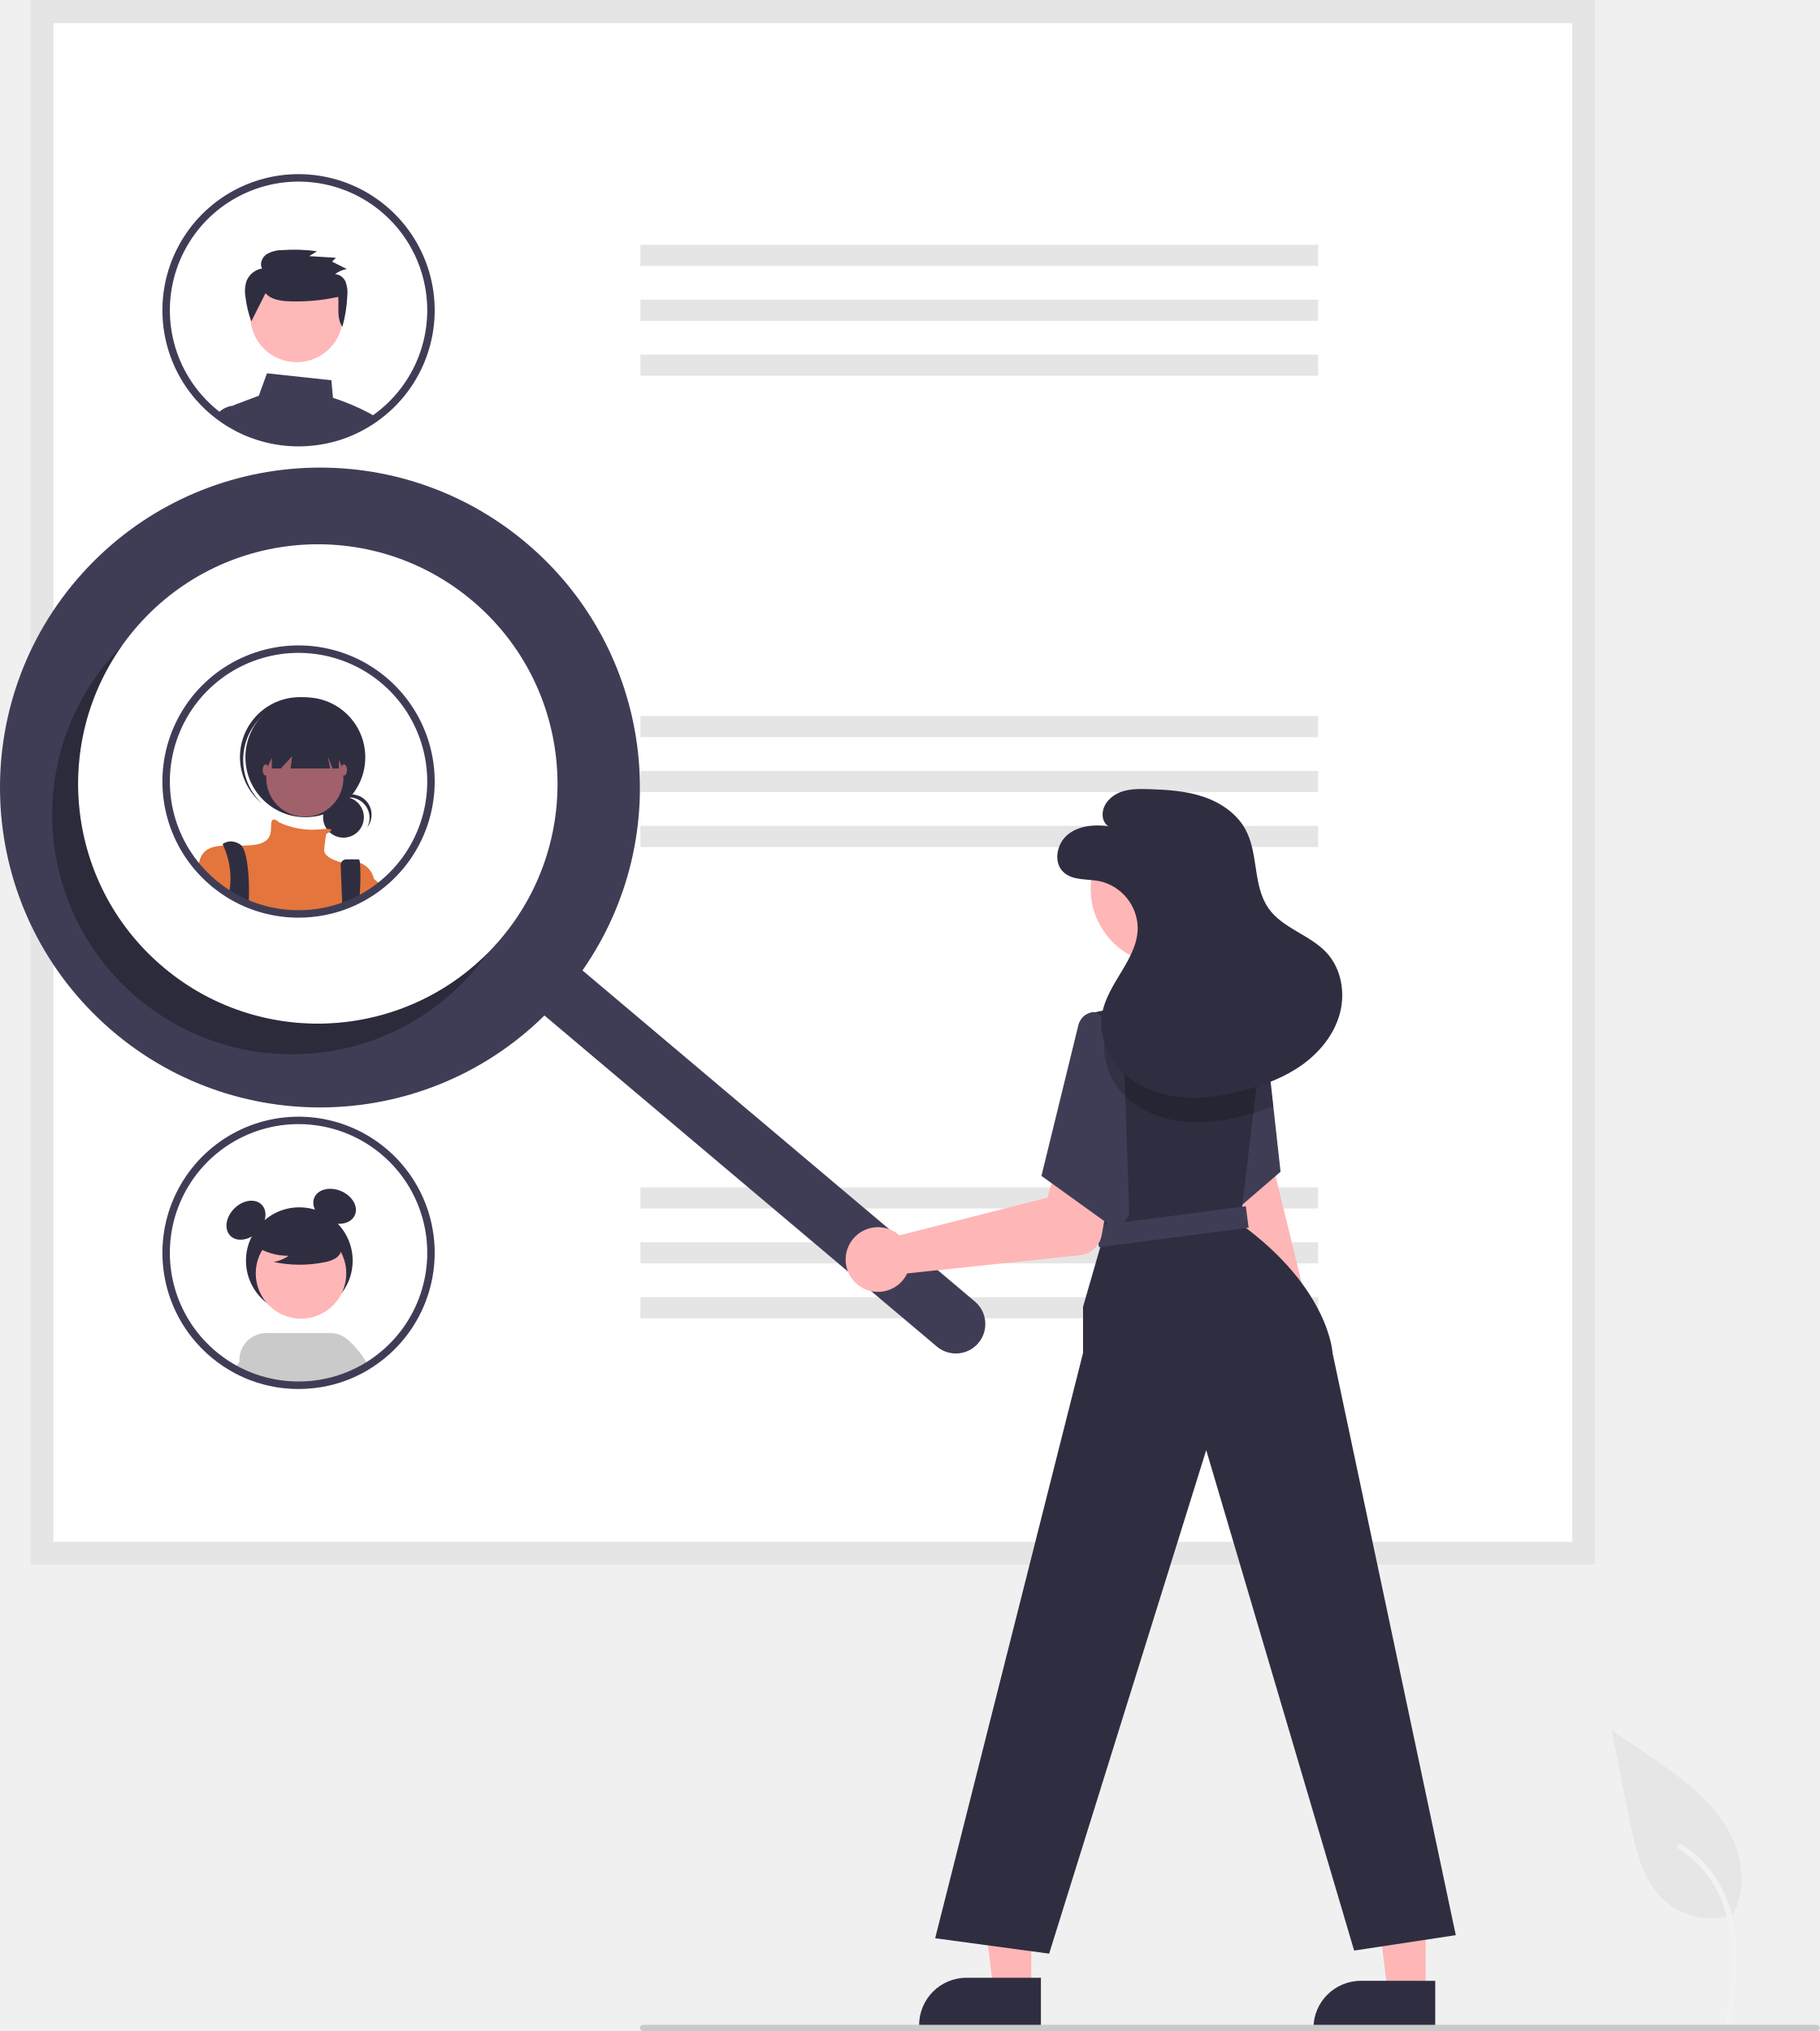
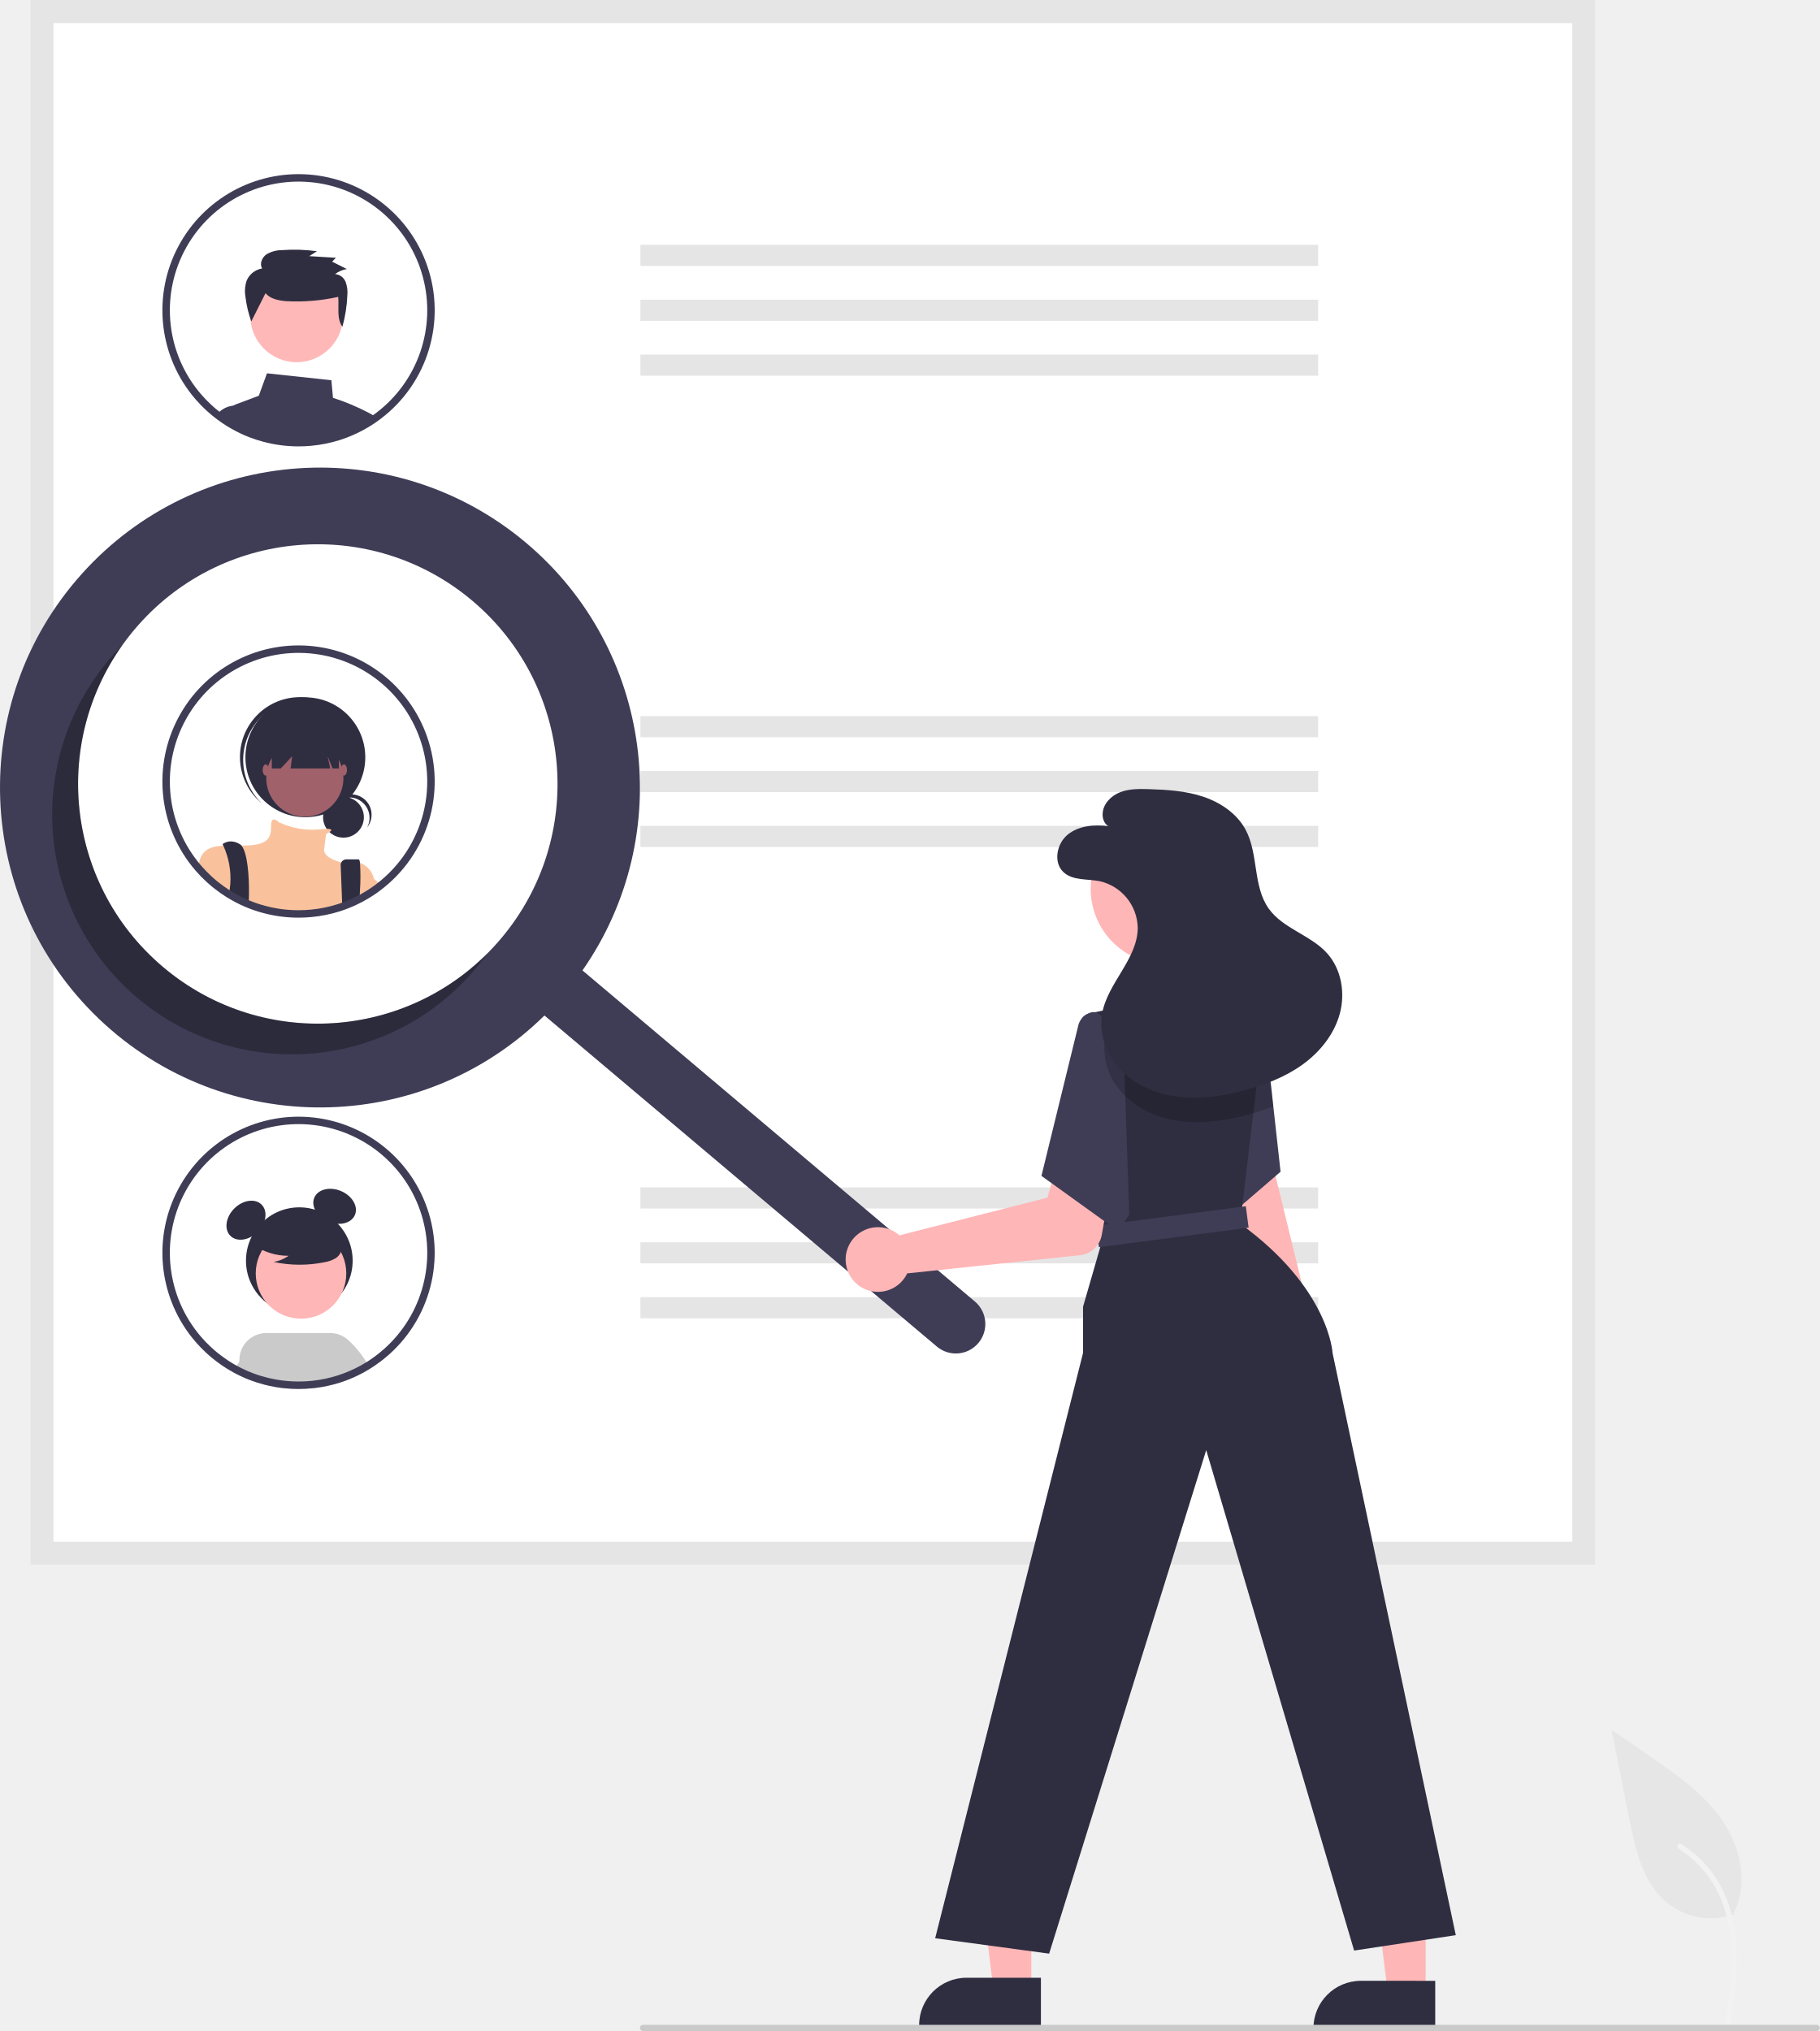
<svg xmlns="http://www.w3.org/2000/svg" data-name="Layer 1" width="590.724" height="659.362" viewBox="0 0 590.724 659.362">
-   <path id="e846ef3a-3b5e-448c-8d47-a4173376229f-721" data-name="Path 461" d="M867.573,741.807a22.728,22.728,0,0,1-21.947-3.866c-7.687-6.452-10.1-17.081-12.058-26.924l-5.8-29.112,12.143,8.362c8.733,6.013,17.662,12.219,23.709,20.929s8.686,20.6,3.828,30.024" transform="translate(-304.638 -120.319)" fill="#e6e6e6" />
-   <path id="b0167a87-6d3c-4fe1-a02f-2e6974de103a-722" data-name="Path 462" d="M866.535,777.053c1.229-8.953,2.493-18.02,1.631-27.069-.766-8.036-3.217-15.885-8.209-22.321a37.132,37.132,0,0,0-9.527-8.633c-.953-.6-1.829.909-.881,1.507a35.3,35.3,0,0,1,13.963,16.847c3.04,7.732,3.528,16.161,3,24.374-.317,4.967-.988,9.9-1.665,14.83a.9.9,0,0,0,.61,1.074.878.878,0,0,0,1.074-.61Z" transform="translate(-304.638 -120.319)" fill="#f2f2f2" />
+   <path id="e846ef3a-3b5e-448c-8d47-a4173376229f-954" data-name="Path 461" d="M867.573,741.807a22.728,22.728,0,0,1-21.947-3.866c-7.687-6.452-10.1-17.081-12.058-26.924l-5.8-29.112,12.143,8.362c8.733,6.013,17.662,12.219,23.709,20.929s8.686,20.6,3.828,30.024" transform="translate(-304.638 -120.319)" fill="#e6e6e6" />
+   <path id="b0167a87-6d3c-4fe1-a02f-2e6974de103a-955" data-name="Path 462" d="M866.535,777.053c1.229-8.953,2.493-18.02,1.631-27.069-.766-8.036-3.217-15.885-8.209-22.321a37.132,37.132,0,0,0-9.527-8.633c-.953-.6-1.829.909-.881,1.507a35.3,35.3,0,0,1,13.963,16.847c3.04,7.732,3.528,16.161,3,24.374-.317,4.967-.988,9.9-1.665,14.83a.9.9,0,0,0,.61,1.074.878.878,0,0,0,1.074-.61Z" transform="translate(-304.638 -120.319)" fill="#f2f2f2" />
  <path d="M822.523,628.353H314.489V120.319H822.523Z" transform="translate(-304.638 -120.319)" fill="#fff" />
  <path d="M822.523,628.353H314.489V120.319H822.523ZM321.995,620.847H815.017V127.825H321.995Z" transform="translate(-304.638 -120.319)" fill="#e5e5e5" />
  <rect x="207.885" y="79.482" width="220" height="6.853" fill="#e5e5e5" />
  <rect x="207.885" y="97.3" width="220" height="6.853" fill="#e5e5e5" />
  <rect x="207.885" y="115.118" width="220" height="6.853" fill="#e5e5e5" />
  <rect x="207.885" y="232.483" width="220" height="6.853" fill="#e5e5e5" />
  <rect x="207.885" y="250.301" width="220" height="6.853" fill="#e5e5e5" />
  <rect x="207.885" y="268.119" width="220" height="6.853" fill="#e5e5e5" />
  <rect x="207.885" y="385.483" width="220" height="6.853" fill="#e5e5e5" />
  <rect x="207.885" y="403.301" width="220" height="6.853" fill="#e5e5e5" />
  <rect x="207.885" y="421.119" width="220" height="6.853" fill="#e5e5e5" />
  <path d="M424.452,254.403a73.485,73.485,0,0,0-11.725-4.934l-.516-5.704-20.911-2.253-2.658,7.29-7.504,2.816a3.653,3.653,0,0,0-.762.397h-.008a3.718,3.718,0,0,0-1.587,2.475,3.801,3.801,0,0,0,.056,1.491l.397,1.626c.571.341,1.158.666,1.745.976l.373.19c.857.444,1.729.865,2.626,1.253.182.079.381.159.563.238.016.008.024.008.04.016.421.175.841.341,1.269.5a41.691,41.691,0,0,0,4.3,1.38,44.214,44.214,0,0,0,11.4,1.491c1.404,0,2.792-.063,4.165-.198a44.039,44.039,0,0,0,9.234-1.864c.008,0,.016-.008.024-.008a43.341,43.341,0,0,0,5.545-2.197c.008-.008.024-.008.032-.016.404-.19.793-.397,1.19-.595l.19-.095c.317-.167.635-.333.952-.508.793-.436,1.571-.896,2.34-1.388.214-.127.421-.262.635-.405.301-.198.603-.405.896-.619C426.015,255.284,425.245,254.832,424.452,254.403Z" transform="translate(-304.638 -120.319)" fill="#3f3d56" />
  <path d="M385.208,257.917l-1.309-5.91h-3.419a.818.818,0,0,0-.103.008h-.008a7.409,7.409,0,0,0-3.443,1.19,7.625,7.625,0,0,0-1.84,1.65c1.015.769,2.07,1.483,3.157,2.166l.048.024c.309.19.627.381.944.563.571.341,1.158.666,1.745.976l.373.19c.857.444,1.729.865,2.626,1.253.182.079.381.159.563.238.016.008.024.008.04.016.421.175.841.341,1.269.5Z" transform="translate(-304.638 -120.319)" fill="#3f3d56" />
  <circle cx="96.297" cy="102.527" r="15.06" fill="#ffb8b8" />
  <path d="M390.824,215.511c1.559,1.845,4.197,2.366,6.631,2.579a62.454,62.454,0,0,0,16.96-1.385c.345,3.341-.595,6.944,1.373,9.693a44.998,44.998,0,0,0,1.599-10.201,9.764,9.764,0,0,0-.565-4.369,4.018,4.018,0,0,0-3.423-2.524,8.579,8.579,0,0,1,3.827-1.636l-4.782-2.403,1.228-1.261-8.657-.53,2.507-1.593a54.373,54.373,0,0,0-11.391-.36,9.778,9.778,0,0,0-5.038,1.4c-1.429,1.022-2.255,3.054-1.368,4.555a6.613,6.613,0,0,0-5.04,3.999,10.676,10.676,0,0,0-.383,5.132,36.375,36.375,0,0,0,1.907,8.069Z" transform="translate(-304.638 -120.319)" fill="#2f2e41" />
  <path d="M443.284,206.521a44.193,44.193,0,1,0-76.369,41.98c.397.5.809 1,1.23,1.483.032.032.055.063.087.095a42.863,42.863,0,0,0,3.292,3.395c.302.278.619.563.936.833.603.539,1.222,1.055,1.864,1.547.254.198.5.397.762.587,1.015.769,2.07,1.483,3.157,2.166l.048.024c.309.19.627.381.944.563.571.341,1.158.666,1.745.976l.373.19c.857.444,1.729.865,2.626,1.253.182.079.381.159.563.238.016.008.024.008.04.016.421.175.841.341,1.269.5a41.693,41.693,0,0,0,4.3,1.38,44.214,44.214,0,0,0,11.4,1.491c1.404,0,2.792-.063,4.165-.198a44.039,44.039,0,0,0,9.234-1.864c.008,0,.016-.008.024-.008a43.34,43.34,0,0,0,5.545-2.197c.008-.008.024-.008.032-.016.404-.19.793-.397,1.19-.595l.19-.095c.317-.167.635-.333.952-.508.793-.436,1.571-.896,2.34-1.388.214-.127.421-.262.635-.405.301-.198.603-.405.896-.619.389-.27.777-.547,1.158-.833.119-.087.246-.174.365-.27a44.177,44.177,0,0,0,15.009-49.723ZM426.816,254.316c-.262.206-.531.405-.801.587-.262.198-.523.389-.793.563-.23.167-.46.325-.698.476l-.071.048c-.175.119-.349.23-.524.341q-.988.619-1.999,1.19l-.214.119c-.301.167-.603.325-.904.484-.04.024-.088.04-.127.063l-.048.024c-.381.198-.77.389-1.158.571a38.911,38.911,0,0,1-4.625,1.872c-.206.071-.413.143-.619.206a41.61,41.61,0,0,1-8.742,1.777c-1.301.119-2.618.182-3.943.182a41.211,41.211,0,0,1-10.781-1.412,39.172,39.172,0,0,1-5.291-1.793c-.088-.04-.183-.071-.27-.111-.095-.04-.182-.071-.27-.111-.095-.04-.182-.079-.278-.127-.746-.325-1.484-.682-2.205-1.055l-.349-.182c-.881-.46-1.745-.952-2.586-1.476-.246-.151-.5-.309-.738-.476-.063-.04-.119-.079-.182-.119-.563-.373-1.126-.762-1.674-1.166-.373-.278-.746-.555-1.111-.841-.611-.46-1.198-.952-1.769-1.46-.301-.254-.595-.531-.88-.793a40.306,40.306,0,0,1-3.189-3.3c-.333-.381-.658-.762-.968-1.158a3.022,3.022,0,0,1-.198-.246,41.773,41.773,0,1,1,58.005,7.322Z" transform="translate(-304.638 -120.319)" fill="#3f3d56" />
  <path d="M443.285,359.521a44.193,44.193,0,1,0-76.369,41.98c.397.5.809 1,1.229,1.483.032.032.055.063.087.095a42.945,42.945,0,0,0,3.292,3.395c.301.278.619.563.936.833.603.539,1.222,1.055,1.864,1.547a43.451,43.451,0,0,0,3.919,2.753l.048.024c.88.547,1.777,1.055,2.689,1.539l.373.19c.857.444,1.729.865,2.626,1.253.182.079.381.159.563.238.016.008.024.008.04.016a42.929,42.929,0,0,0,5.569,1.88,44.211,44.211,0,0,0,11.399,1.491c1.404,0,2.792-.063,4.165-.198a44.034,44.034,0,0,0,9.234-1.864c.008,0,.016-.008.024-.008a43.317,43.317,0,0,0,5.545-2.197c.008-.008.024-.008.032-.016.404-.19.793-.397,1.19-.595l.191-.095c.317-.167.634-.333.952-.508.793-.436,1.571-.896,2.34-1.388.214-.127.42-.262.634-.405.698-.46,1.388-.952,2.054-1.452.119-.087.246-.174.365-.27a44.179,44.179,0,0,0,15.009-49.723Z" transform="translate(-304.638 -120.319)" fill="#fff" />
  <circle id="f2095780-2301-4cc1-9693-3d089d317ca1" data-name="Ellipse 188" cx="111.495" cy="265.321" r="6.623" fill="#2f2e41" />
-   <path id="fe36a822-bf42-420c-ba8a-fcca90365ca6-723" data-name="Path 969" d="M417.979,379.199a6.624,6.624,0,0,1,5.831,9.767,6.622,6.622,0,1,0-11.001-7.276,6.607,6.607,0,0,1,5.171-2.491Z" transform="translate(-304.638 -120.319)" fill="#2f2e41" />
+   <path id="fe36a822-bf42-420c-ba8a-fcca90365ca6-956" data-name="Path 969" d="M417.979,379.199a6.624,6.624,0,0,1,5.831,9.767,6.622,6.622,0,1,0-11.001-7.276,6.607,6.607,0,0,1,5.171-2.491Z" transform="translate(-304.638 -120.319)" fill="#2f2e41" />
  <circle id="e26e4994-e49f-47aa-919e-dc7dee2cb7c3" data-name="Ellipse 189" cx="99.119" cy="245.851" r="19.456" fill="#2f2e41" />
-   <path id="ac420ffb-80fa-461b-bc18-228b12874f63-724" data-name="Path 970" d="M388.487,354.099a19.453,19.453,0,0,1,26.964-2.04c-.159-.151-.317-.304-.482-.451a19.456,19.456,0,0,0-25.964,28.983q.055.05.111.099c.165.147.335.286.504.426a19.453,19.453,0,0,1-1.132-27.017Z" transform="translate(-304.638 -120.319)" fill="#2f2e41" />
+   <path id="ac420ffb-80fa-461b-bc18-228b12874f63-957" data-name="Path 970" d="M388.487,354.099a19.453,19.453,0,0,1,26.964-2.04c-.159-.151-.317-.304-.482-.451a19.456,19.456,0,0,0-25.964,28.983q.055.05.111.099c.165.147.335.286.504.426a19.453,19.453,0,0,1-1.132-27.017Z" transform="translate(-304.638 -120.319)" fill="#2f2e41" />
  <circle id="a12696bc-31d6-40e2-aafc-0c11595f0891" data-name="Ellipse 190" cx="98.954" cy="252.611" r="12.531" fill="#a0616a" />
-   <path d="M426.015,405.579v4.204c-.77.492-1.547.952-2.34,1.388-.317.174-.634.341-.952.508l-.191.095c-.397.198-.786.405-1.19.595-.008.008-.024.008-.032.016a43.317,43.317,0,0,1-5.545,2.197c-.008,0-.015.008-.024.008a44.034,44.034,0,0,1-9.234,1.864c-1.372.135-2.761.198-4.165.198a44.211,44.211,0,0,1-11.399-1.491,42.929,42.929,0,0,1-5.569-1.88c-.016-.008-.024-.008-.04-.016-.182-.079-.381-.159-.563-.238-.896-.389-1.769-.809-2.626-1.253l-.373-.19c-.913-.484-1.809-.992-2.689-1.539l-.048-.024a43.451,43.451,0,0,1-3.919-2.753c-.643-.492-1.261-1.007-1.864-1.547-.317-.27-.634-.555-.936-.833a42.947,42.947,0,0,1-3.292-3.395,16.049,16.049,0,0,1,.603-2.435l.008-.008a3.562,3.562,0,0,1,.167-.397,3.164,3.164,0,0,1,.151-.333c1.42-2.657,3.99-3.316,7.179-3.459,1.801-.079,3.792.008,5.894-.016,1.111-.008,2.261-.048,3.411-.151,7.258-.658,5.942-4.942,6.267-7.251.325-2.237,2.34-.301,2.475-.174l.008.008a25.6,25.6,0,0,0,13.169,2.308c.777-.095,1.555-.151,2.332-.174,2.047-.024,1.602.563.897,1.047a8.872,8.872,0,0,1-1.071.603s-.325,1.983-.658,4.95c-.317,2.84,5.125,4.173,5.577,4.276a.048.048,0,0,0,.032.008,10.926,10.926,0,0,1,6.037.159h.008A7.154,7.154,0,0,1,426.015,405.579Z" transform="translate(-304.638 -120.319)" fill="#e4753d" />
+   <path d="M426.015,405.579v4.204c-.77.492-1.547.952-2.34,1.388-.317.174-.634.341-.952.508l-.191.095c-.397.198-.786.405-1.19.595-.008.008-.024.008-.032.016a43.317,43.317,0,0,1-5.545,2.197c-.008,0-.015.008-.024.008a44.034,44.034,0,0,1-9.234,1.864c-1.372.135-2.761.198-4.165.198a44.211,44.211,0,0,1-11.399-1.491,42.929,42.929,0,0,1-5.569-1.88c-.016-.008-.024-.008-.04-.016-.182-.079-.381-.159-.563-.238-.896-.389-1.769-.809-2.626-1.253l-.373-.19c-.913-.484-1.809-.992-2.689-1.539l-.048-.024a43.451,43.451,0,0,1-3.919-2.753c-.643-.492-1.261-1.007-1.864-1.547-.317-.27-.634-.555-.936-.833a42.947,42.947,0,0,1-3.292-3.395,16.049,16.049,0,0,1,.603-2.435l.008-.008a3.562,3.562,0,0,1,.167-.397,3.164,3.164,0,0,1,.151-.333c1.42-2.657,3.99-3.316,7.179-3.459,1.801-.079,3.792.008,5.894-.016,1.111-.008,2.261-.048,3.411-.151,7.258-.658,5.942-4.942,6.267-7.251.325-2.237,2.34-.301,2.475-.174l.008.008a25.6,25.6,0,0,0,13.169,2.308c.777-.095,1.555-.151,2.332-.174,2.047-.024,1.602.563.897,1.047a8.872,8.872,0,0,1-1.071.603s-.325,1.983-.658,4.95c-.317,2.84,5.125,4.173,5.577,4.276a.048.048,0,0,0,.032.008,10.926,10.926,0,0,1,6.037.159h.008A7.154,7.154,0,0,1,426.015,405.579Z" transform="translate(-304.638 -120.319)" fill="#f9c29d" />
  <path d="M385.454,410.68c0,.587-.015,1.15-.04,1.682-.008.317-.024.627-.04.92-.016-.008-.024-.008-.04-.016-.182-.079-.381-.159-.563-.238-.896-.389-1.769-.809-2.626-1.253l-.373-.19c-.913-.484-1.809-.992-2.689-1.539.024-.278.064-.555.103-.833.087-.611.159-1.23.206-1.84a25.531,25.531,0,0,0-2.261-12.502v-.008c-.159-.317-.254-.492-.254-.492s2.308-1.983,5.6,0a1.981,1.981,0,0,1,.548.476C385.01,397.186,385.549,405.055,385.454,410.68Z" transform="translate(-304.638 -120.319)" fill="#2f2e41" />
  <path d="M421.477,409.601c-.032.888-.079,1.817-.135,2.761v.008c-.008.008-.024.008-.032.016a43.317,43.317,0,0,1-5.545,2.197c-.008,0-.015.008-.024.008l-.087-2.229-.008-.294-.42-10.852a1.821,1.821,0,0,1,1.817-1.904h4.022c.198,0,.341.405.437,1.134v.008A68.744,68.744,0,0,1,421.477,409.601Z" transform="translate(-304.638 -120.319)" fill="#2f2e41" />
-   <path id="e6a5f050-bb79-4898-9f1b-a16710d0980e-725" data-name="Path 975" d="M392.874,357.267v12.534h2.902l3.693-3.957-.494,3.957h12.827l-.793-3.957,1.587,3.957h2.045V357.267Z" transform="translate(-304.638 -120.319)" fill="#2f2e41" />
+   <path id="e6a5f050-bb79-4898-9f1b-a16710d0980e-958" data-name="Path 975" d="M392.874,357.267v12.534h2.902l3.693-3.957-.494,3.957h12.827l-.793-3.957,1.587,3.957h2.045V357.267Z" transform="translate(-304.638 -120.319)" fill="#2f2e41" />
  <ellipse id="bcc9b546-fa99-40e5-8b80-3cc98cb6450e" data-name="Ellipse 191" cx="86.258" cy="249.974" rx="0.989" ry="1.813" fill="#a0616a" />
  <ellipse id="aac24dc1-8688-403d-884a-09279027a7ab" data-name="Ellipse 192" cx="111.65" cy="249.974" rx="0.989" ry="1.813" fill="#a0616a" />
-   <path d="M428.704,407.927c-.666.5-1.356.992-2.054,1.452-.214.143-.42.278-.634.405-.77.492-1.547.952-2.34,1.388-.317.174-.634.341-.952.508v-8.742s1.269,1.015,3.292,2.705c.254.214.516.436.793.674C427.395,406.809,428.03,407.348,428.704,407.927Z" transform="translate(-304.638 -120.319)" fill="#e4753d" />
+   <path d="M428.704,407.927c-.666.5-1.356.992-2.054,1.452-.214.143-.42.278-.634.405-.77.492-1.547.952-2.34,1.388-.317.174-.634.341-.952.508v-8.742s1.269,1.015,3.292,2.705c.254.214.516.436.793.674C427.395,406.809,428.03,407.348,428.704,407.927Z" transform="translate(-304.638 -120.319)" fill="#f9c29d" />
  <path d="M443.285,359.521a44.193,44.193,0,1,0-76.369,41.98c.397.5.809 1,1.229,1.483.032.032.055.063.087.095a42.945,42.945,0,0,0,3.292,3.395c.301.278.619.563.936.833.603.539,1.222,1.055,1.864,1.547a43.451,43.451,0,0,0,3.919,2.753l.048.024c.88.547,1.777,1.055,2.689,1.539l.373.19c.857.444,1.729.865,2.626,1.253.182.079.381.159.563.238.016.008.024.008.04.016a42.929,42.929,0,0,0,5.569,1.88,44.211,44.211,0,0,0,11.399,1.491c1.404,0,2.792-.063,4.165-.198a44.034,44.034,0,0,0,9.234-1.864c.008,0,.016-.008.024-.008a43.317,43.317,0,0,0,5.545-2.197c.008-.008.024-.008.032-.016.404-.19.793-.397,1.19-.595l.191-.095c.317-.167.634-.333.952-.508.793-.436,1.571-.896,2.34-1.388.214-.127.42-.262.634-.405.698-.46,1.388-.952,2.054-1.452.119-.087.246-.174.365-.27a44.179,44.179,0,0,0,15.009-49.723Zm-16.469,47.795c-.262.206-.531.405-.801.587-.262.198-.524.389-.793.563-.23.167-.46.325-.698.476-.198.135-.397.262-.595.389q-.987.619-1.999,1.19l-.215.119c-.301.167-.603.325-.904.484-.04.024-.088.04-.127.063l-.048.024c-.381.198-.769.389-1.158.571a38.893,38.893,0,0,1-4.625,1.872c-.206.071-.413.143-.619.206a41.612,41.612,0,0,1-8.742,1.777c-1.301.119-2.618.182-3.943.182a41.213,41.213,0,0,1-10.781-1.412,39.181,39.181,0,0,1-5.291-1.793c-.182-.071-.365-.151-.54-.222-.095-.04-.182-.079-.278-.127-.746-.325-1.483-.682-2.205-1.055l-.349-.182c-.88-.46-1.745-.952-2.586-1.475-.309-.19-.619-.389-.92-.595-.952-.627-1.88-1.301-2.785-2.007-.611-.46-1.198-.952-1.769-1.46-.301-.254-.595-.531-.88-.793a40.363,40.363,0,0,1-3.189-3.3c-.333-.381-.658-.762-.968-1.158a3.015,3.015,0,0,1-.198-.246,41.773,41.773,0,1,1,58.005,7.322Z" transform="translate(-304.638 -120.319)" fill="#3f3d56" />
  <circle cx="97.161" cy="409.276" r="17.315" fill="#2f2e41" />
  <ellipse cx="384.485" cy="516.46" rx="7.165" ry="5.373" transform="translate(-557.2175 302.8206) rotate(-45)" fill="#2f2e41" />
  <ellipse cx="413.257" cy="511.947" rx="5.373" ry="7.165" transform="translate(-524.5119 570.5585) rotate(-66.86956)" fill="#2f2e41" />
  <path d="M422.51,563.181l-2.04-3.21a8.007,8.007,0,0,0-14.64,6.49l.58,2.08.66,2.36a45.21,45.21,0,0,0,7.88-1.72.034.034,0,0,0,.02-.01,42.148,42.148,0,0,0,5.55-2.2c.01-.01.02-.01.03-.02.4-.19.79-.39,1.19-.59a1.735,1.735,0,0,0,.19-.1c.32-.16.64-.33.95-.5q.48-.255.93-.54Z" transform="translate(-304.638 -120.319)" fill="#cacaca" />
  <circle cx="97.711" cy="413.41" r="14.695" fill="#ffb6b6" />
  <path d="M423.57,562.551a31.785,31.785,0,0,0-5.97-7.24,8.729,8.729,0,0,0-5.82-2.22h-20.7a8.724,8.724,0,0,0-8.71,9.28,8.937,8.937,0,0,0,.36,1.98,9.397,9.397,0,0,0,.55,1.36l1.02,2.04c.08.03.16.07.24.1.02.01.03.01.04.02.42.17.84.34,1.27.5a41.349,41.349,0,0,0,4.3,1.38,43.328,43.328,0,0,0,7.16,1.29c1.41.13,2.82.2,4.24.2,1.41,0,2.79-.07,4.17-.2.45-.04.9-.09,1.35-.14a45.21,45.21,0,0,0,7.88-1.72.034.034,0,0,0,.02-.01,42.148,42.148,0,0,0,5.55-2.2c.01-.01.02-.01.03-.02.4-.19.79-.39,1.19-.59a1.735,1.735,0,0,0,.19-.1c.32-.16.64-.33.95-.5q.48-.255.93-.54c.32-.17.62-.36.93-.55C424.36,563.921,423.97,563.221,423.57,562.551Z" transform="translate(-304.638 -120.319)" fill="#cacaca" />
  <path d="M394.83,555.771a8.001,8.001,0,0,0-10.62,3.82l-1.84,2.78-.88,1.33-1.34,2.02c.28.15.55.3.83.45l.37.19c.86.44,1.73.86,2.63,1.25.1.05.21.09.32.14.08.03.16.07.24.1.02.01.03.01.04.02.42.17.84.34,1.27.5a41.349,41.349,0,0,0,4.3,1.38,43.328,43.328,0,0,0,7.16,1.29l.7-2.37.68-2.26A8.013,8.013,0,0,0,394.83,555.771Z" transform="translate(-304.638 -120.319)" fill="#cacaca" />
  <path d="M386.908,524.486a19.986,19.986,0,0,0,11.422,3.53,12.248,12.248,0,0,1-4.854,1.997,40.3,40.3,0,0,0,16.461.092,10.654,10.654,0,0,0,3.446-1.184,4.361,4.361,0,0,0,2.127-2.845c.361-2.063-1.247-3.938-2.917-5.201a21.519,21.519,0,0,0-18.083-3.613A9.903,9.903,0,0,0,389.154,520.289a4.879,4.879,0,0,0-.451,5.794Z" transform="translate(-304.638 -120.319)" fill="#2f2e41" />
  <path d="M443.29,512.521a44.194,44.194,0,1,0-76.37,41.98c.39.5.81,1,1.23,1.48a.825.825,0,0,0,.08.1,42.154,42.154,0,0,0,3.3,3.39c.3.28.61.57.93.84.6.54,1.22,1.05,1.87,1.54.25.2.5.4.76.59,1.01.77,2.07,1.48,3.15,2.17a.075.075,0,0,1,.05.02c.31.19.63.38.95.56.3.18.61.36.91.53.28.15.55.3.83.45l.37.19c.86.44,1.73.86,2.63,1.25.1.05.21.09.32.14.08.03.16.07.24.1.02.01.03.01.04.02.42.17.84.34,1.27.5a41.349,41.349,0,0,0,4.3,1.38,43.328,43.328,0,0,0,7.16,1.29c1.41.13,2.82.2,4.24.2,1.41,0,2.79-.07,4.17-.2.45-.04.9-.09,1.35-.14a45.21,45.21,0,0,0,7.88-1.72.034.034,0,0,0,.02-.01,42.148,42.148,0,0,0,5.55-2.2c.01-.01.02-.01.03-.02.4-.19.79-.39,1.19-.59a1.735,1.735,0,0,0,.19-.1c.32-.16.64-.33.95-.5q.48-.255.93-.54c.32-.17.62-.36.93-.55q.24-.15.48-.3c.22-.13.42-.26.64-.41.3-.19.6-.4.89-.61.39-.27.78-.55,1.16-.84a4.34,4.34,0,0,0,.37-.27,44.221,44.221,0,0,0,15.01-49.72Zm-16.47,47.79c-.26.21-.53.41-.8.59-.271.2-.53.39-.8.57-.23.16-.46.32-.7.47a.438.438,0,0,1-.07.05c-.17.12-.35.23-.52.34-.12.07-.24.15-.36.22-.35.22-.7.43-1.06.63-.19.12-.39.23-.58.34-.07.04-.14.08-.21.12-.31.17-.61.32-.91.48-.04.03-.09.04-.12.07a.078.078,0,0,0-.05.02c-.38.2-.77.39-1.16.57a38.611,38.611,0,0,1-4.63,1.87c-.2.07-.41.15-.61.21a41.848,41.848,0,0,1-7.83,1.68c-.3.04-.61.07-.92.1-1.3.12-2.61.18-3.94.18-1.18,0-2.37-.05-3.54-.15a41.231,41.231,0,0,1-7.24-1.26,38.302,38.302,0,0,1-5.29-1.8c-.09-.04-.18-.07-.27-.11-.1-.04-.18-.07-.27-.11-.1-.04-.18-.08-.28-.13-.65-.28-1.3-.59-1.93-.91-.09-.05-.18-.09-.27-.14l-.35-.18c-.21-.11-.42-.22-.62-.33-.67-.36-1.33-.75-1.97-1.15-.24-.15-.5-.31-.74-.47l-.18-.12c-.56-.38-1.12-.76-1.67-1.17-.37-.28-.75-.55-1.11-.84-.61-.46-1.2-.95-1.77-1.46-.3-.25-.6-.53-.88-.79a39.675,39.675,0,0,1-3.19-3.3c-.33-.38-.66-.76-.97-1.16-.07-.08-.13-.16-.2-.25a41.778,41.778,0,1,1,58.01,7.32Z" transform="translate(-304.638 -120.319)" fill="#3f3d56" />
  <path d="M475.484,296.608a103.863,103.863,0,1,0,5.889,153.389l127.4,107.5A9.571,9.571,0,0,0,621.131,542.879l-.014-.012L493.717,435.367A103.869,103.869,0,0,0,475.484,296.608Zm-8.213,128.408a77.815,77.815,0,1,1-9.29-109.654l0,0A77.815,77.815,0,0,1,467.271,425.016Z" transform="translate(-304.638 -120.319)" fill="#3f3d56" />
  <path d="M357.617,434.306A77.819,77.819,0,0,1,344.413,329.697q-2.232,2.248-4.315,4.708A77.815,77.815,0,1,0,459.041,434.769q2.078-2.463,3.915-5.045A77.819,77.819,0,0,1,357.617,434.306Z" transform="translate(-304.638 -120.319)" opacity="0.3" style="isolation:isolate" />
  <path d="M732.323,561.516a10.743,10.743,0,0,0-3.069-16.184l-23.222-95.049-16.941,5.408,25.076,94.4a10.801,10.801,0,0,0,18.156,11.425Z" transform="translate(-304.638 -120.319)" fill="#ffb6b6" />
  <polygon points="415.682 380.399 403.302 391.079 385.982 406.01 378.332 366.87 377.532 362.8 376.902 359.57 394.452 329 409.082 329.839 410.082 329.899 410.102 330.12 410.332 332.17 413.332 359.149 413.402 359.8 415.682 380.399" fill="#3f3d56" />
  <polygon points="334.763 646.074 322.504 646.073 316.671 598.785 334.766 598.786 334.763 646.074" fill="#ffb6b6" />
  <path d="M642.528,778.277l-39.531-.001v-.5a15.387,15.387,0,0,1,15.386-15.386h.001l24.144.001Z" transform="translate(-304.638 -120.319)" fill="#2f2e41" />
  <polygon points="462.763 647.074 450.504 647.073 444.671 599.785 462.766 599.786 462.763 647.074" fill="#ffb6b6" />
  <path d="M770.528,779.277l-39.531-.001v-.5a15.387,15.387,0,0,1,15.386-15.386h.001l24.144.001Z" transform="translate(-304.638 -120.319)" fill="#2f2e41" />
  <path d="M777.2,748.569l-33,5-48.01-162.48-50.99,163.48-37-5,48-190v-15l6.5-22.5-.68-6.09-4.73-42.59-2.05-18.47-.133-1.193a4.056,4.056,0,0,1,3.193-4.417h0l15.4-3.24H698.87l14.85,4.09,1.02.28.46.13-.23,1.92-3.48,29.18-.19,1.6-3.36,28.13-.74,6.17c29,21,30,42,30,42Z" transform="translate(-304.638 -120.319)" fill="#2f2e41" />
  <circle cx="378.605" cy="288.537" r="24.561" fill="#ffb6b6" />
  <rect x="660.7" y="515.069" width="49" height="7" transform="matrix(0.99156, -0.12967, 0.12967, 0.99156, -366.097, -27.08894)" fill="#3f3d56" />
  <path d="M595.282,520.371a10.527,10.527,0,0,1,1.316,1.007l48.056-12.251,3.278-11.593,18.143,2.661-3.809,21.088a8,8,0,0,1-7.035,6.534l-56.111,5.909a10.497,10.497,0,1,1-3.839-13.355Z" transform="translate(-304.638 -120.319)" fill="#ffb6b6" />
  <path d="M669.2,455.569l-8.5-6.5c-2.298-.872-5.447,1.605-6,4l-12,49,25,18,3.5-5.5Z" transform="translate(-304.638 -120.319)" fill="#3f3d56" />
  <g opacity="0.2">
    <path d="M717.97,479.468a67.679,67.679,0,0,1-6.48,2.2c-.7.21-1.42.41-2.13.6a66.019,66.019,0,0,1-14.34,2.32,45.14,45.14,0,0,1-6.26-.17,35.243,35.243,0,0,1-6.59-1.3c-.07-.02-.15-.04-.22-.06a28.906,28.906,0,0,1-11.95-6.79,23.561,23.561,0,0,1-2.11-2.35,21.239,21.239,0,0,1-4.56-16.53,14.156,14.156,0,0,1,.34-1.57,25.108,25.108,0,0,1,1.49-4.1c.27-.62.57-1.23.89-1.83l11.3-3.82h21.52l14.85,4.09,1,.06.02.22.46.13-.23,1.92Z" transform="translate(-304.638 -120.319)" />
  </g>
  <path d="M664.423,388.522c-4.593-.563-9.634-.165-13.214,2.767s-4.736,9.028-1.346,12.178c3.001,2.789,7.693,2.133,11.713,2.926a15.854,15.854,0,0,1,12.384,15.157c-.06,10.174-9.824,17.879-11.578,27.901-1.197,6.84,1.688,14.038,6.675,18.87s11.843,7.443,18.751,8.15,13.893-.373,20.606-2.148c6.741-1.782,13.378-4.311,19.034-8.388s10.293-9.826,12.109-16.558.512-14.451-4.168-19.62c-5.359-5.919-14.274-7.954-18.91-14.456-5.196-7.288-3.274-17.666-7.479-25.567-2.808-5.275-8.125-8.873-13.792-10.769s-11.719-2.27-17.692-2.453c-3.14-.096-6.375-.129-9.3,1.016s-5.496,3.753-5.648,6.891S664.423,388.522,664.423,388.522Z" transform="translate(-304.638 -120.319)" fill="#2f2e41" />
  <path d="M894.362,779.681h-381a1,1,0,0,1,0-2h381a1,1,0,0,1,0,2Z" transform="translate(-304.638 -120.319)" fill="#cacaca" />
</svg>
